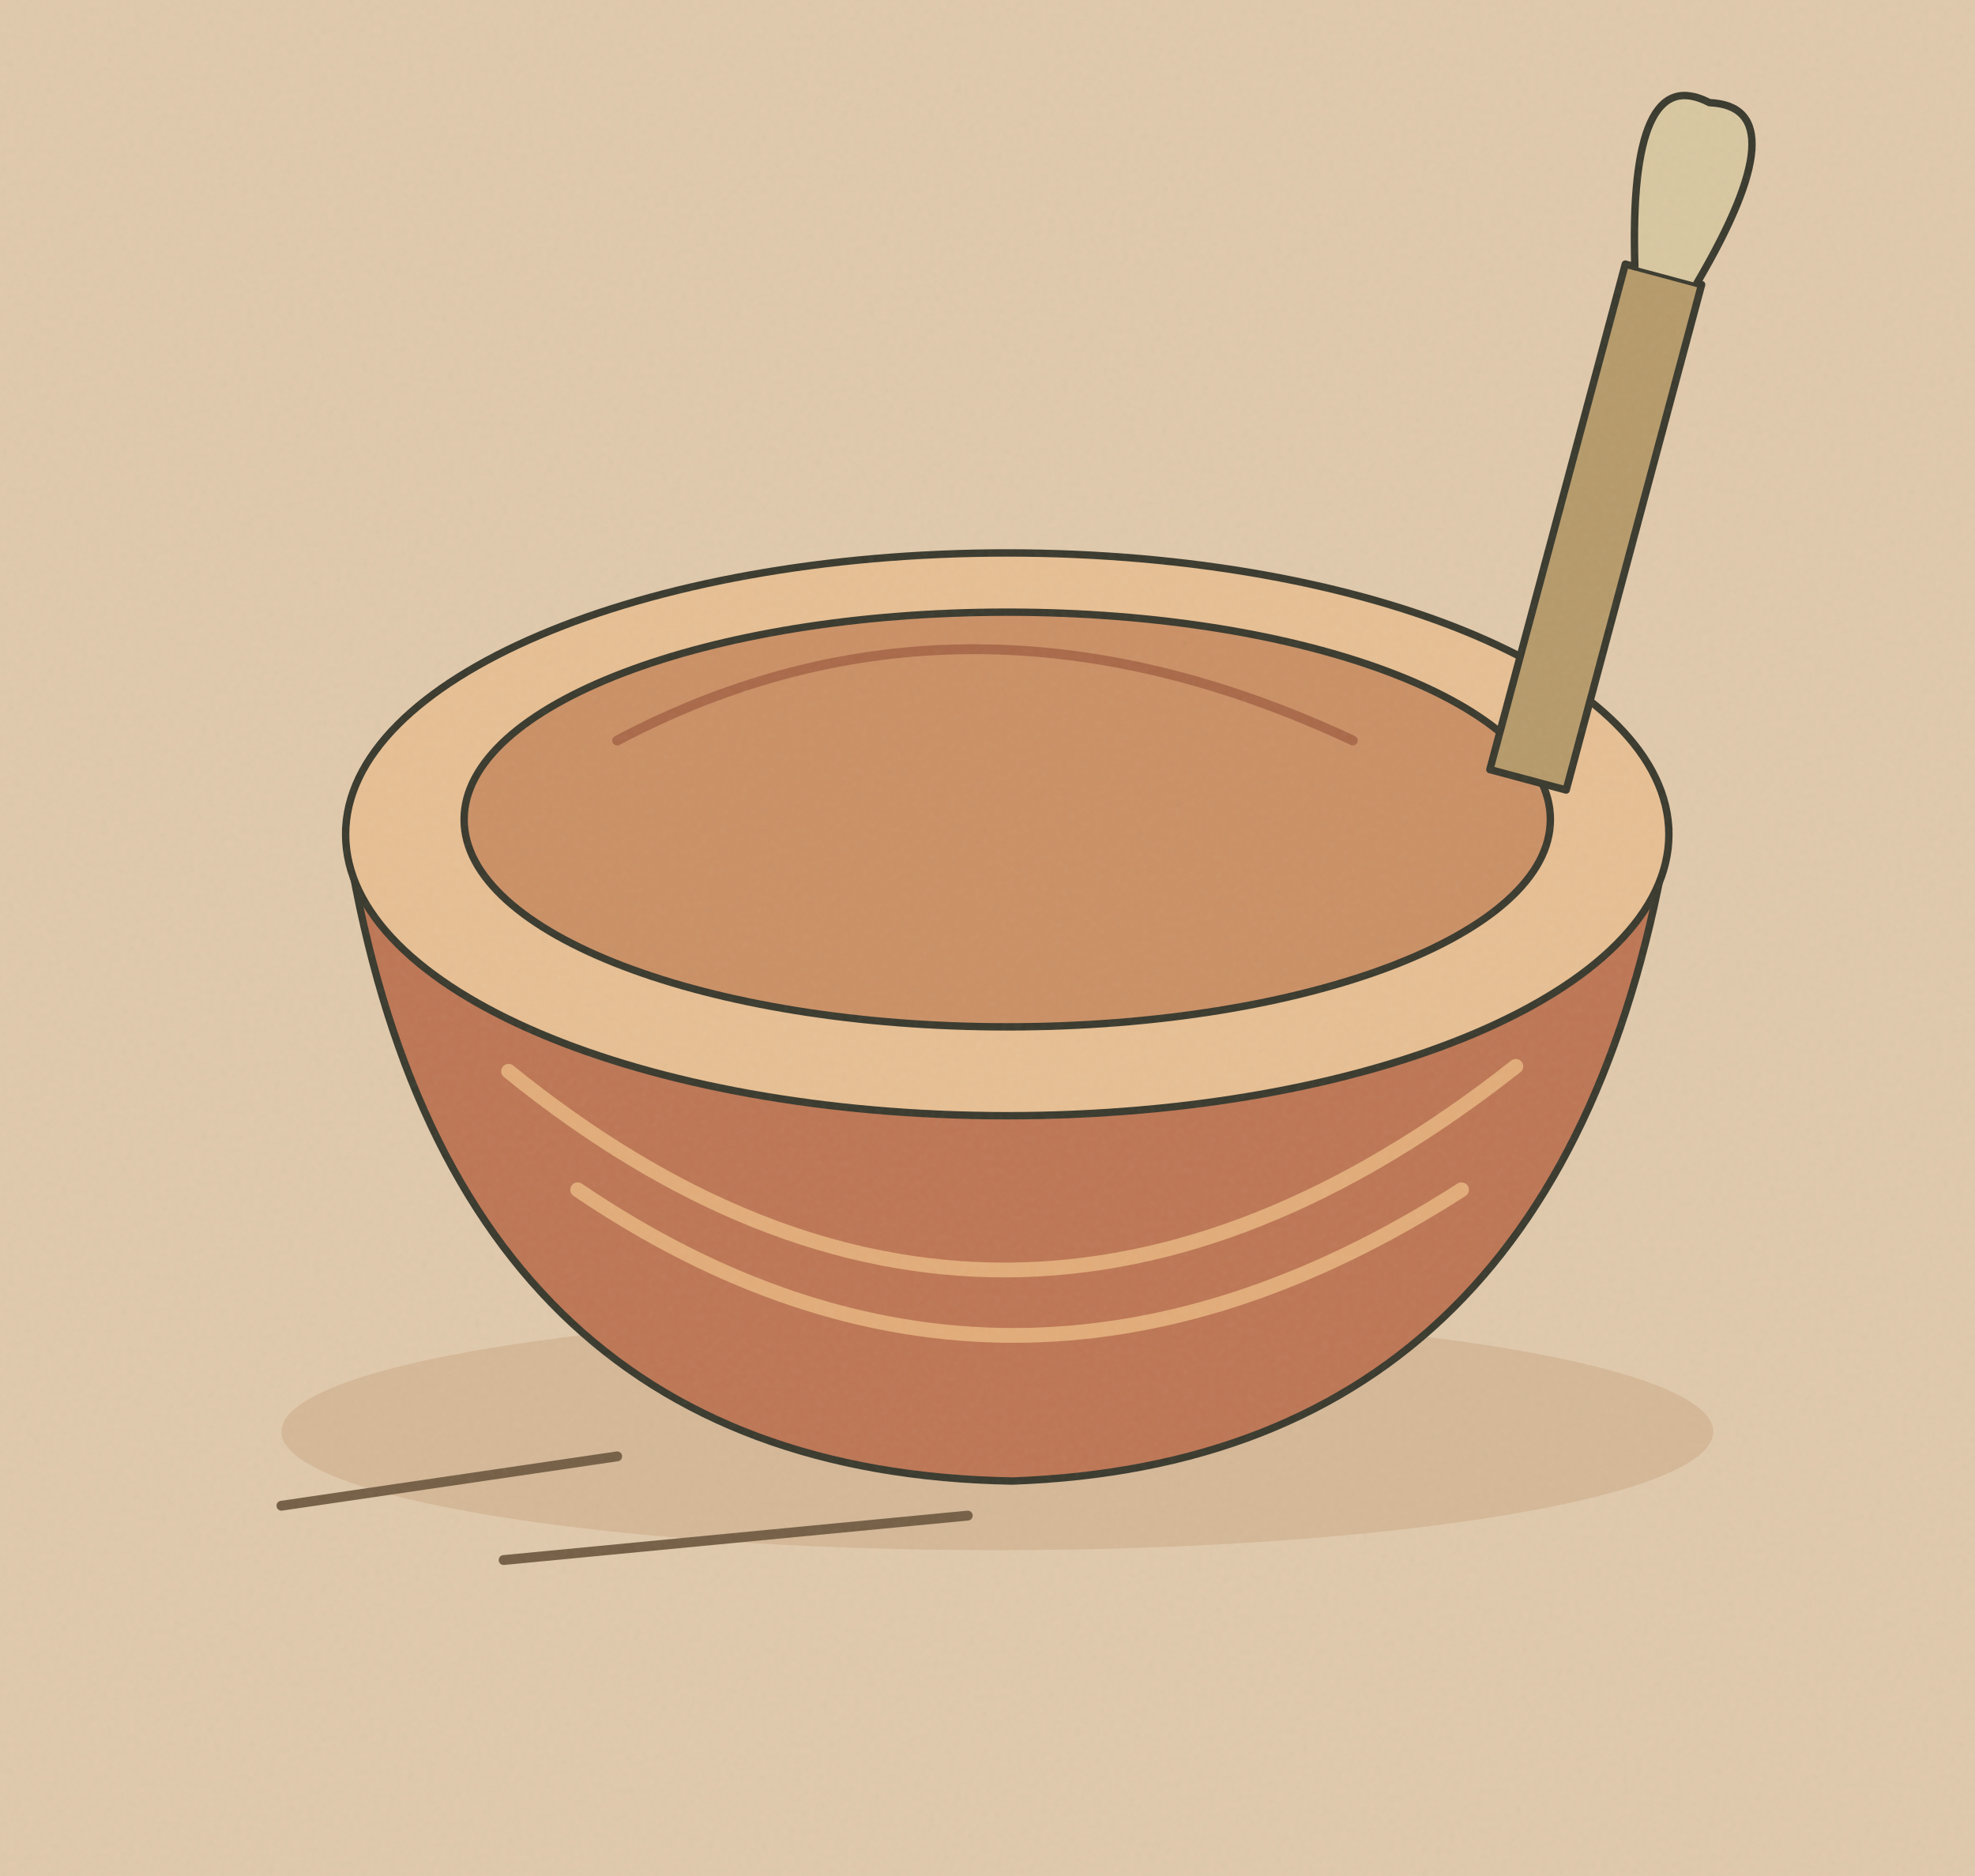
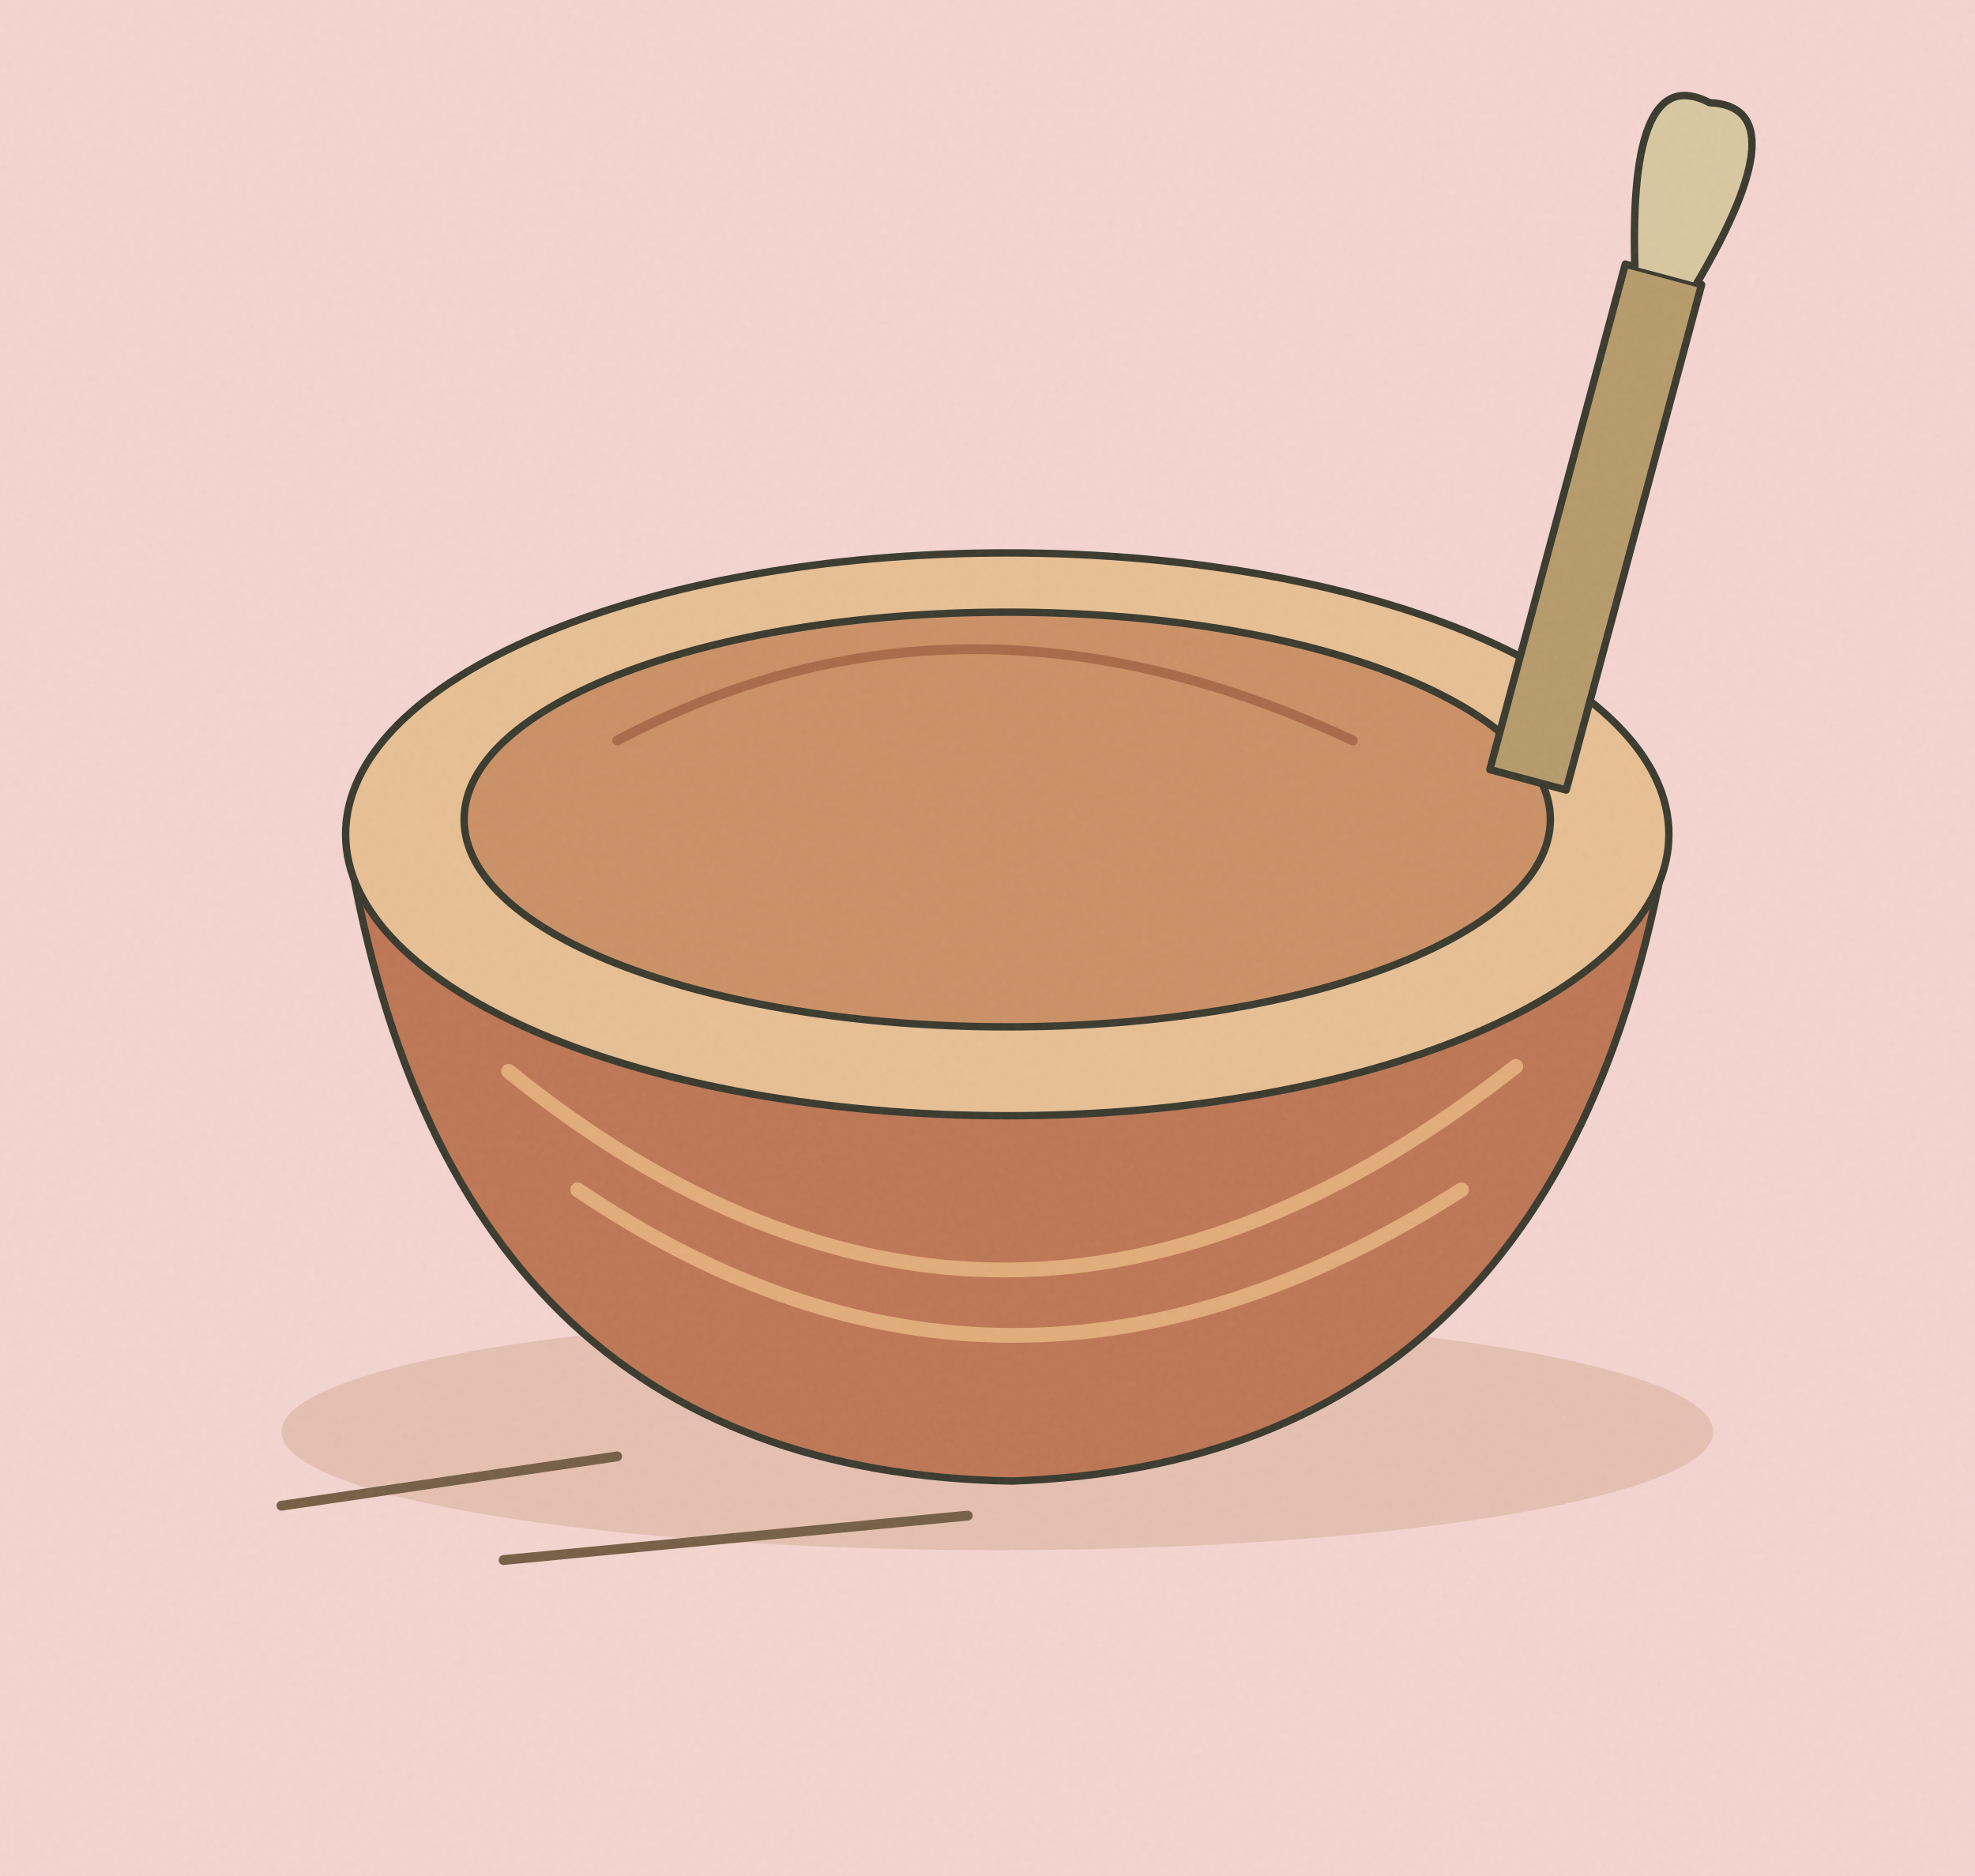
<svg xmlns="http://www.w3.org/2000/svg" viewBox="0 0 400 380">
  <defs>
    <pattern id="fine" width="5" height="5" patternUnits="userSpaceOnUse">
      <path d="M0 0l5 5" stroke="#231e17" opacity=".1" stroke-width=".5" />
    </pattern>
    <filter id="grain">
      <feTurbulence type="fractalNoise" baseFrequency=".74" numOctaves="3" stitchTiles="stitch" />
      <feColorMatrix type="saturate" values="0" />
      <feComponentTransfer>
        <feFuncA type="linear" slope=".065" />
      </feComponentTransfer>
      <feBlend in="SourceGraphic" mode="multiply" />
    </filter>
  </defs>
-   <rect width="400" height="380" fill="#e0c9ab" />
+   <rect width="400" height="380" fill="#f5d4cf" />
  <g stroke="#39392d" stroke-width="1.5" stroke-linejoin="round" stroke-linecap="round">
    <ellipse cx="202" cy="290" rx="145" ry="24" fill="#b58056" opacity=".24" stroke="none" />
    <path d="M70 168q20 130 135 132 112-4 133-132" fill="#bd7654" />
    <ellipse cx="204" cy="169" rx="134" ry="57" fill="#e7bf93" />
    <ellipse cx="204" cy="166" rx="110" ry="42" fill="#cb9065" />
    <path d="M103 217q100 81 204-1M117 241q87 59 179 0" fill="none" stroke="#e2ac79" stroke-width="3" />
    <path d="M125 150q70-37 149 0" fill="none" stroke="#a96948" stroke-width="2" />
    <g transform="rotate(15 325 100)">
      <path d="M317 54h16v106h-16z" fill="#b69a6a" />
      <path d="M319 54q-12-40 6-36 18-4 7 36" fill="#d8c7a0" />
    </g>
    <path d="M57 305l68-10m-23 21 94-9" stroke="#755f45" stroke-width="2" />
  </g>
  <rect width="400" height="380" fill="transparent" filter="url(#grain)" />
</svg>
